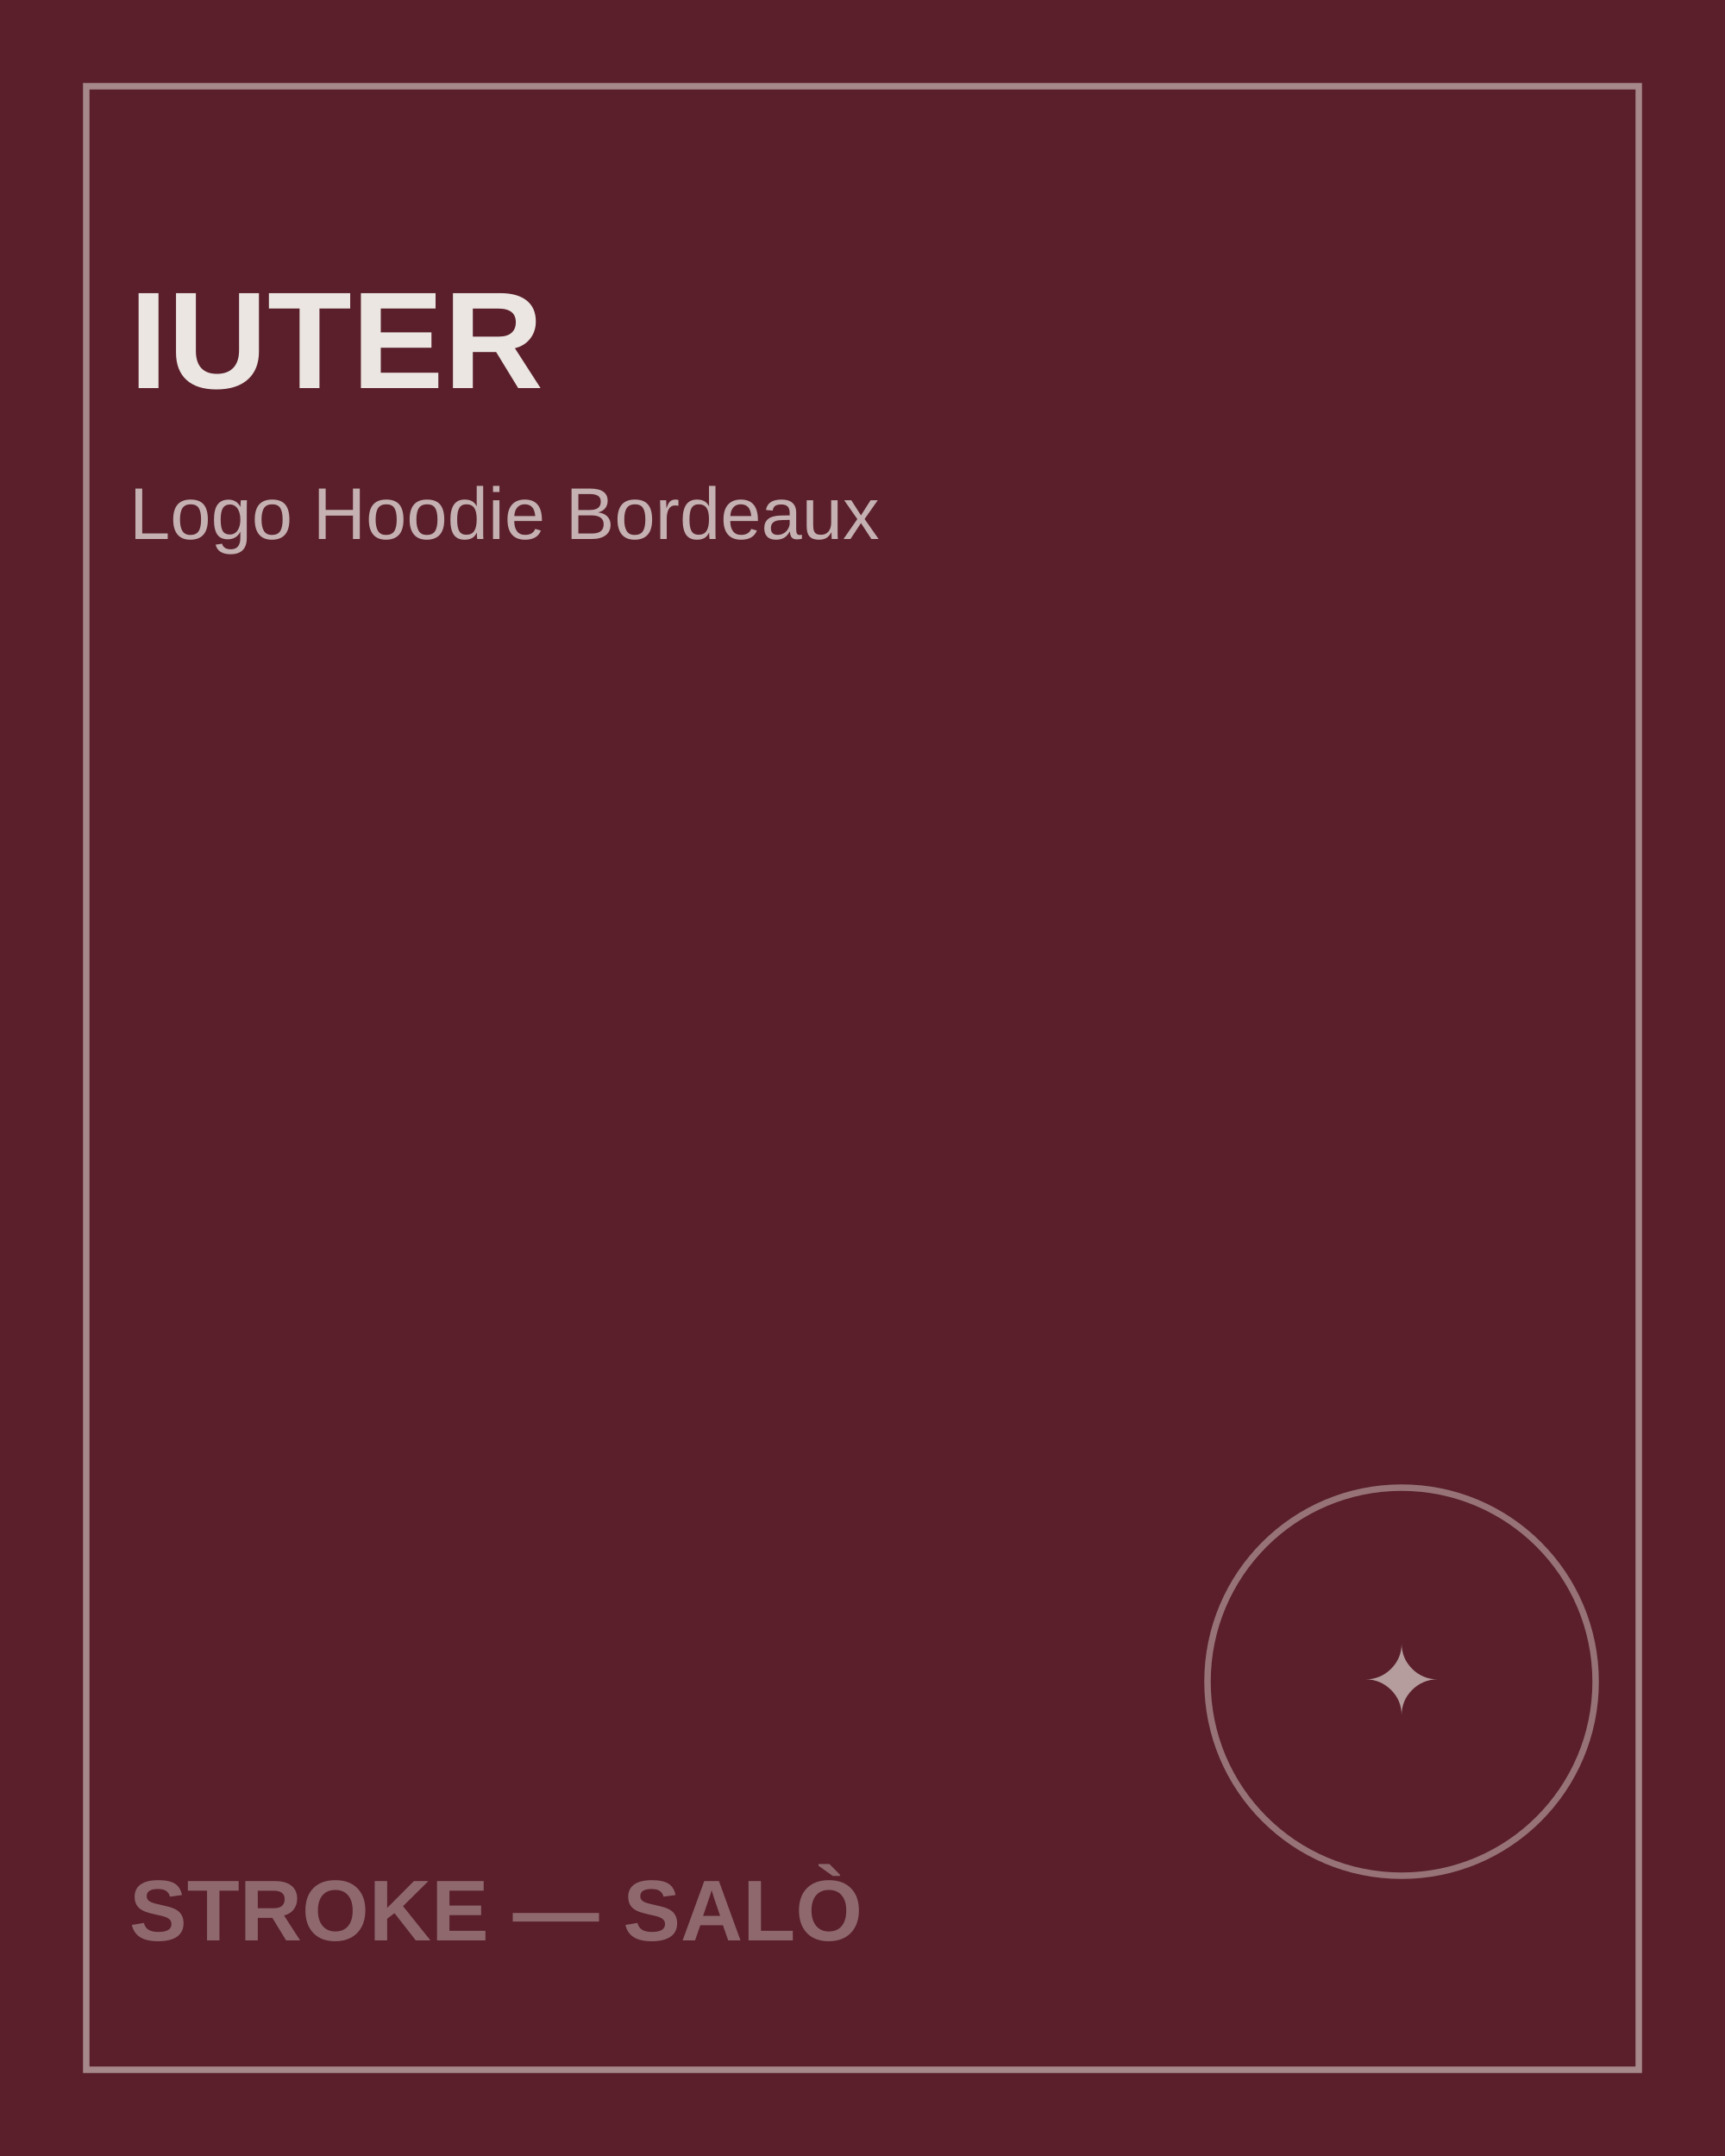
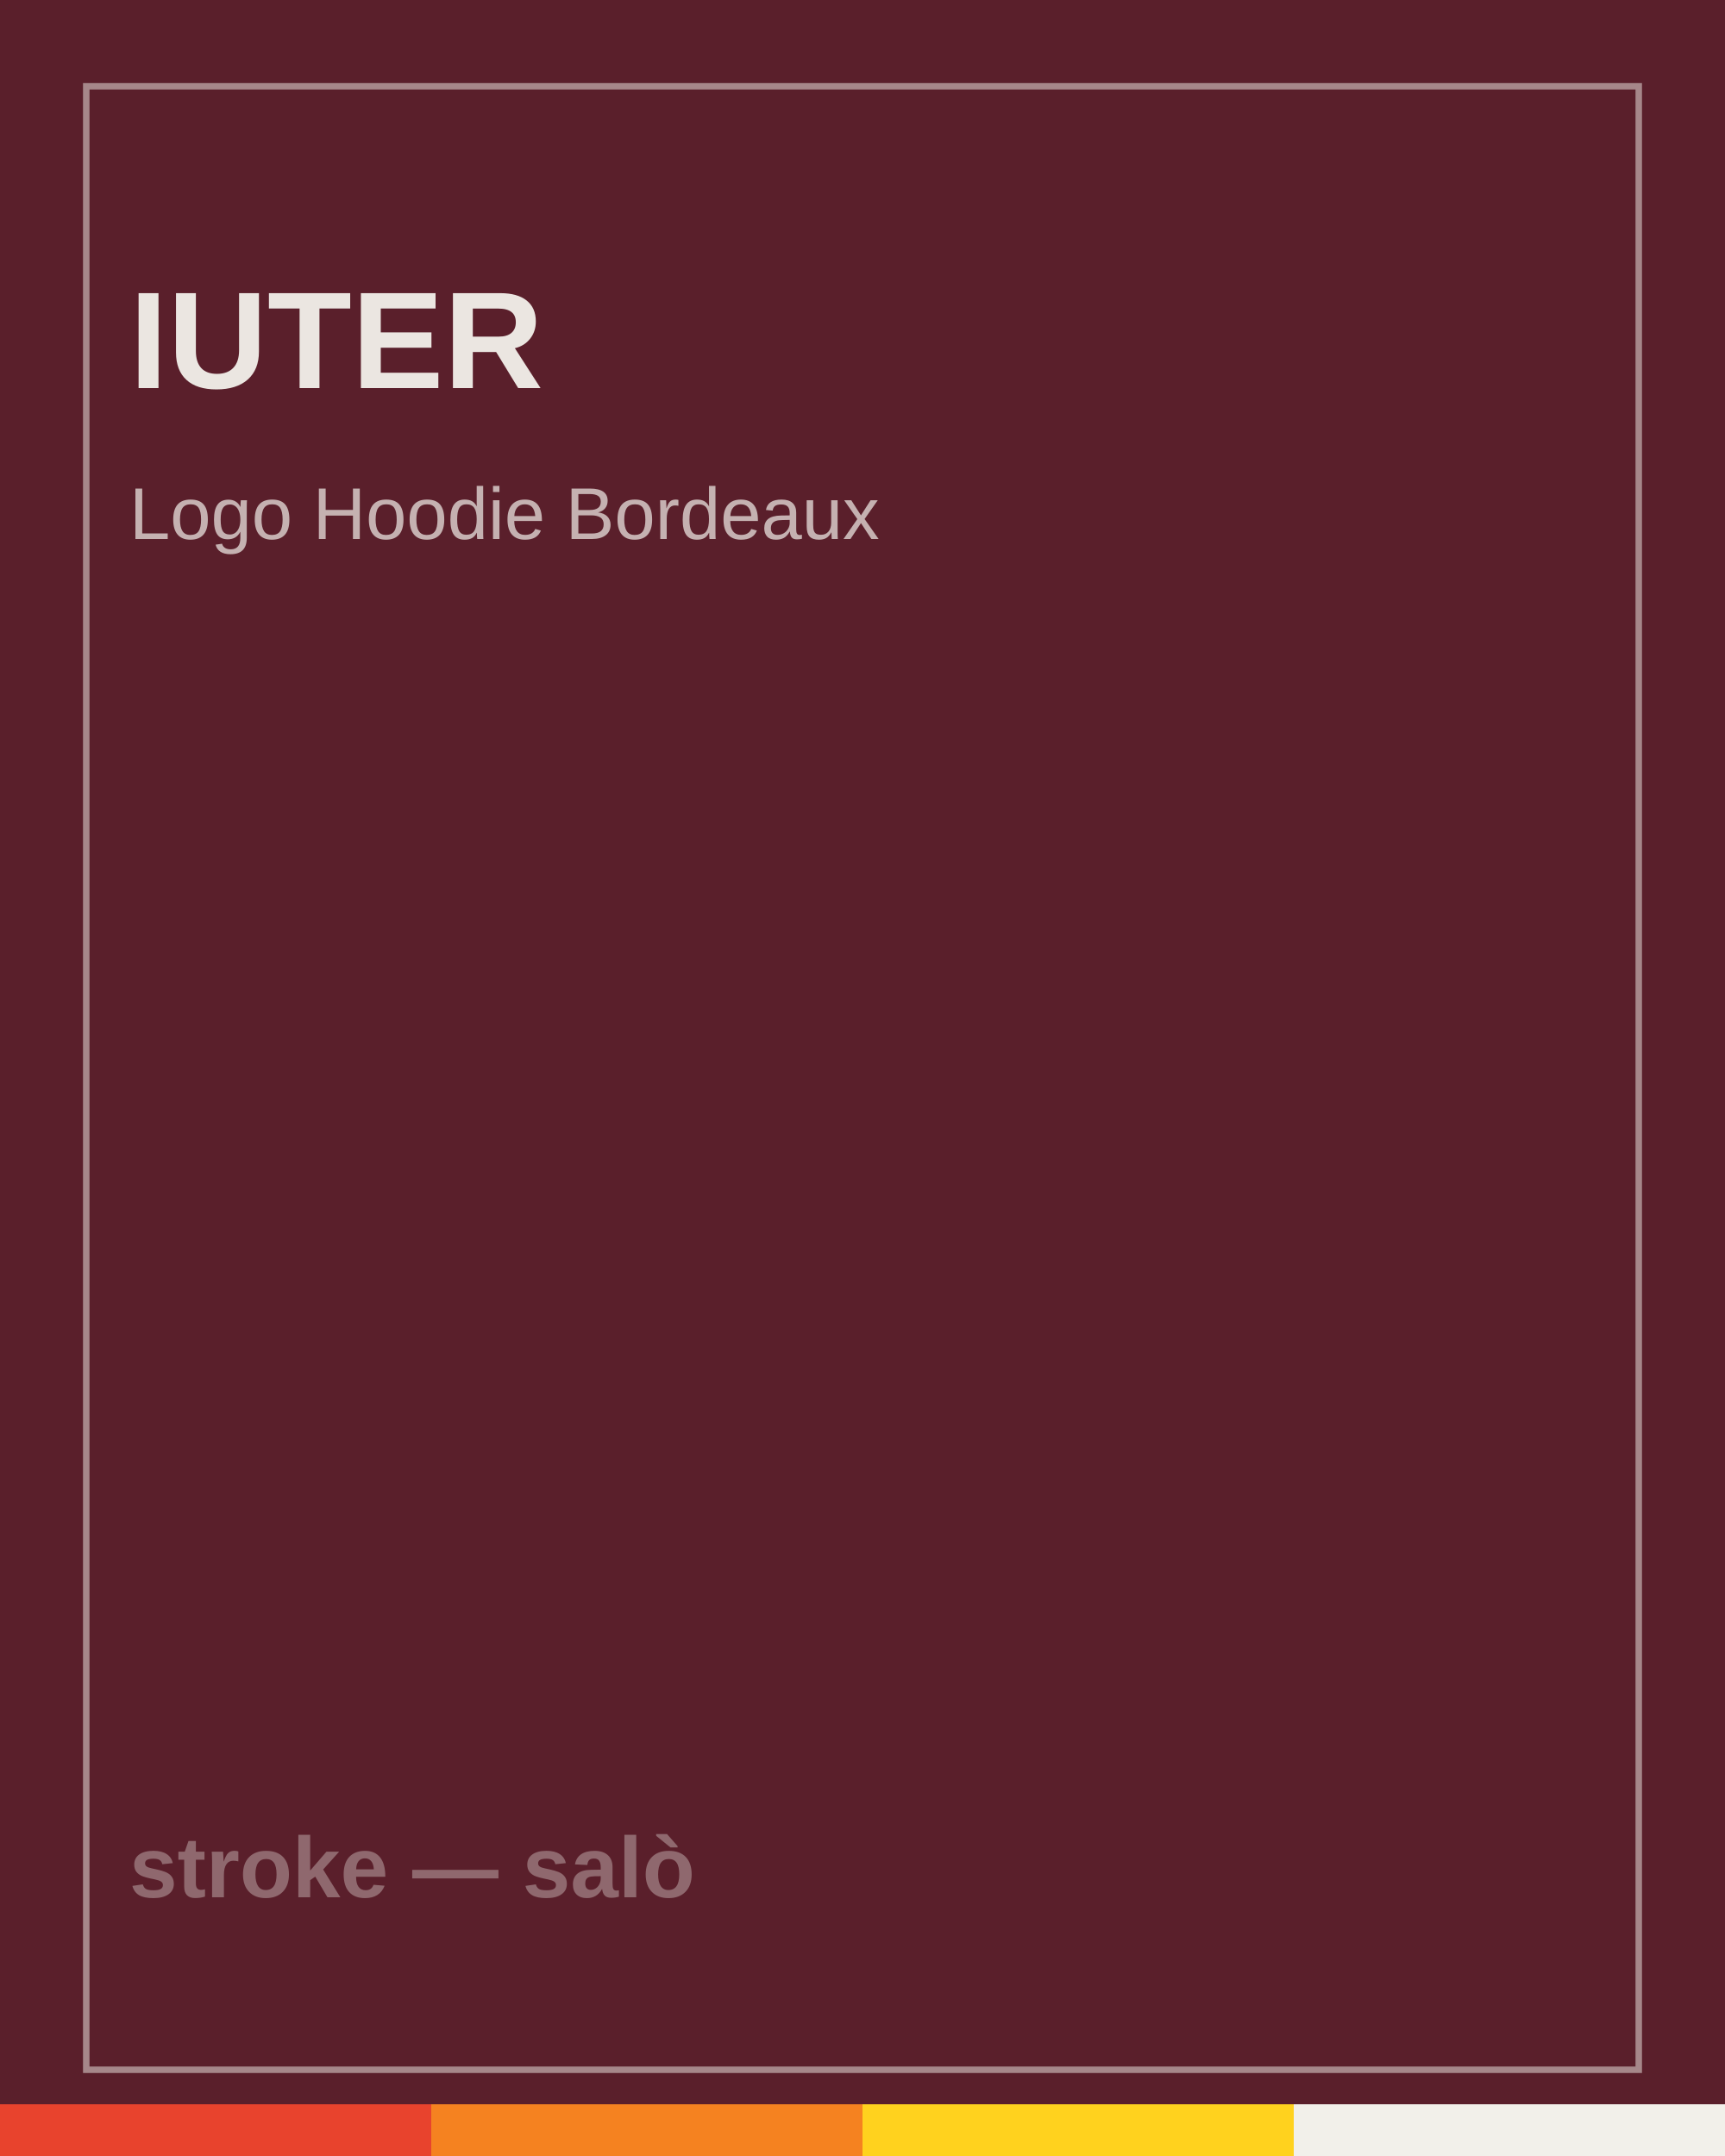
<svg xmlns="http://www.w3.org/2000/svg" width="800" height="1000" viewBox="0 0 800 1000">
  <rect width="800" height="1000" fill="#5a1f2b" />
  <rect x="40" y="40" width="720" height="920" fill="none" stroke="#f2f0ea" stroke-width="3" opacity="0.5" />
  <text x="60" y="180" font-family="Arial Black, Arial, sans-serif" font-size="64" font-weight="900" fill="#f2f0ea" opacity="0.95">IUTER</text>
  <text x="60" y="250" font-family="Arial, sans-serif" font-size="34" fill="#f2f0ea" opacity="0.7">Logo Hoodie Bordeaux</text>
-   <text x="60" y="900" font-family="Arial Black, Arial, sans-serif" font-size="40" font-weight="900" fill="#f2f0ea" opacity="0.35">STROKE — SALÒ</text>
-   <circle cx="650" cy="780" r="90" fill="none" stroke="#f2f0ea" stroke-width="3" opacity="0.4" />
-   <text x="650" y="795" text-anchor="middle" font-family="Arial Black, Arial, sans-serif" font-size="44" font-weight="900" fill="#f2f0ea" opacity="0.6">✦</text>
+   <text x="60" y="880" font-family="Arial Black, Arial, sans-serif" font-size="40" font-weight="900" fill="#f2f0ea" opacity="0.35">stroke — salò</text>
+   <rect x="0" y="976" width="200" height="24" fill="#e8432d" />
+   <rect x="200" y="976" width="200" height="24" fill="#f58220" />
+   <rect x="400" y="976" width="200" height="24" fill="#ffd21e" />
+   <rect x="600" y="976" width="200" height="24" fill="#f2f0ea" />
</svg>
